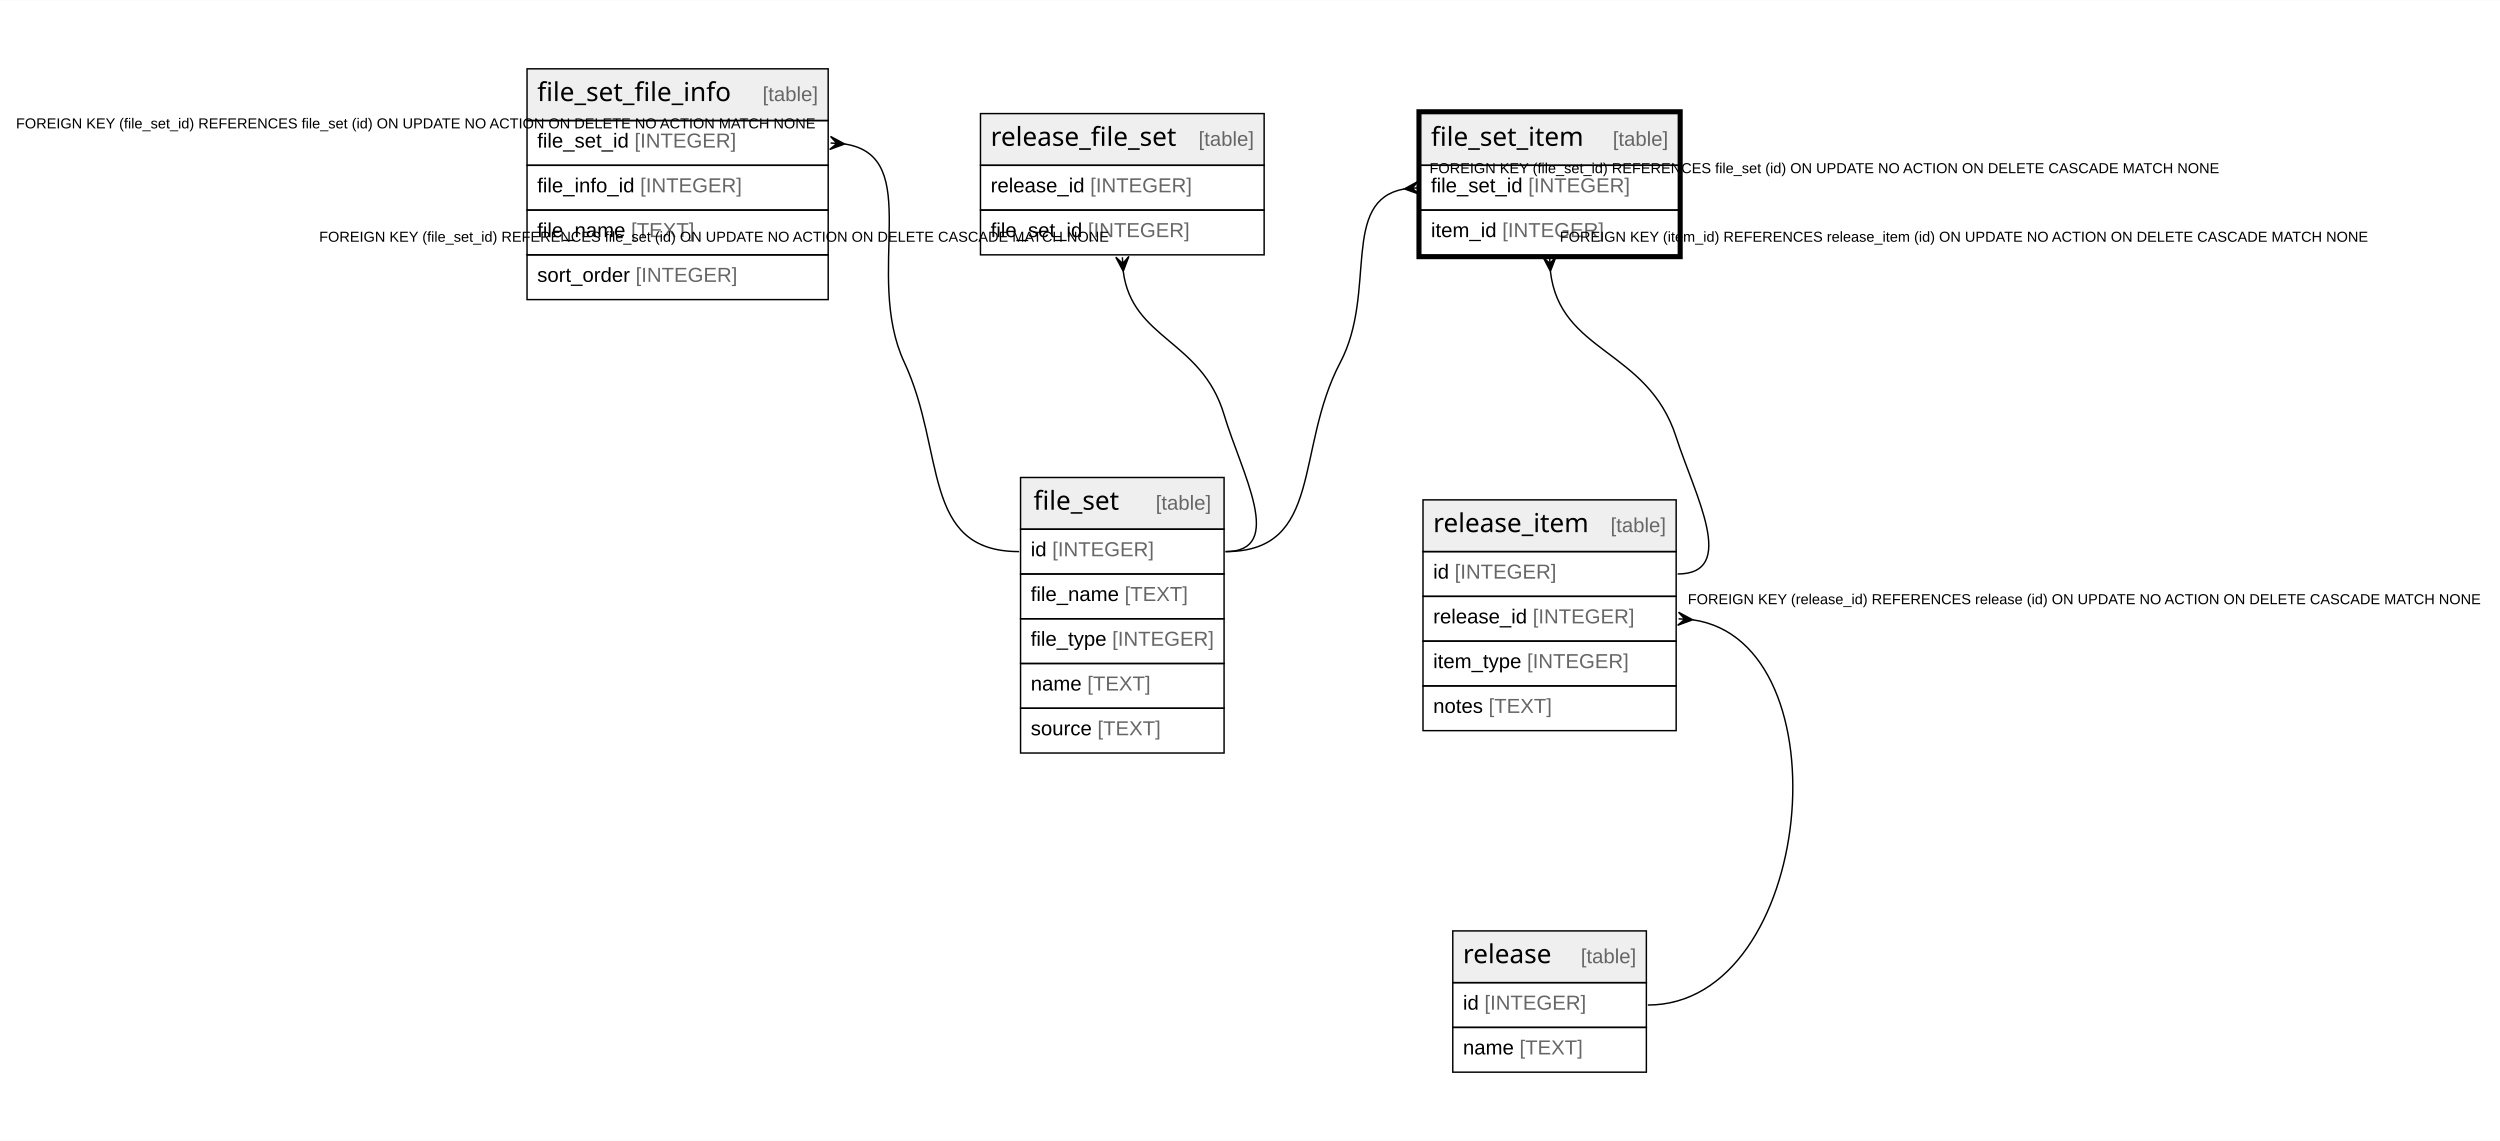
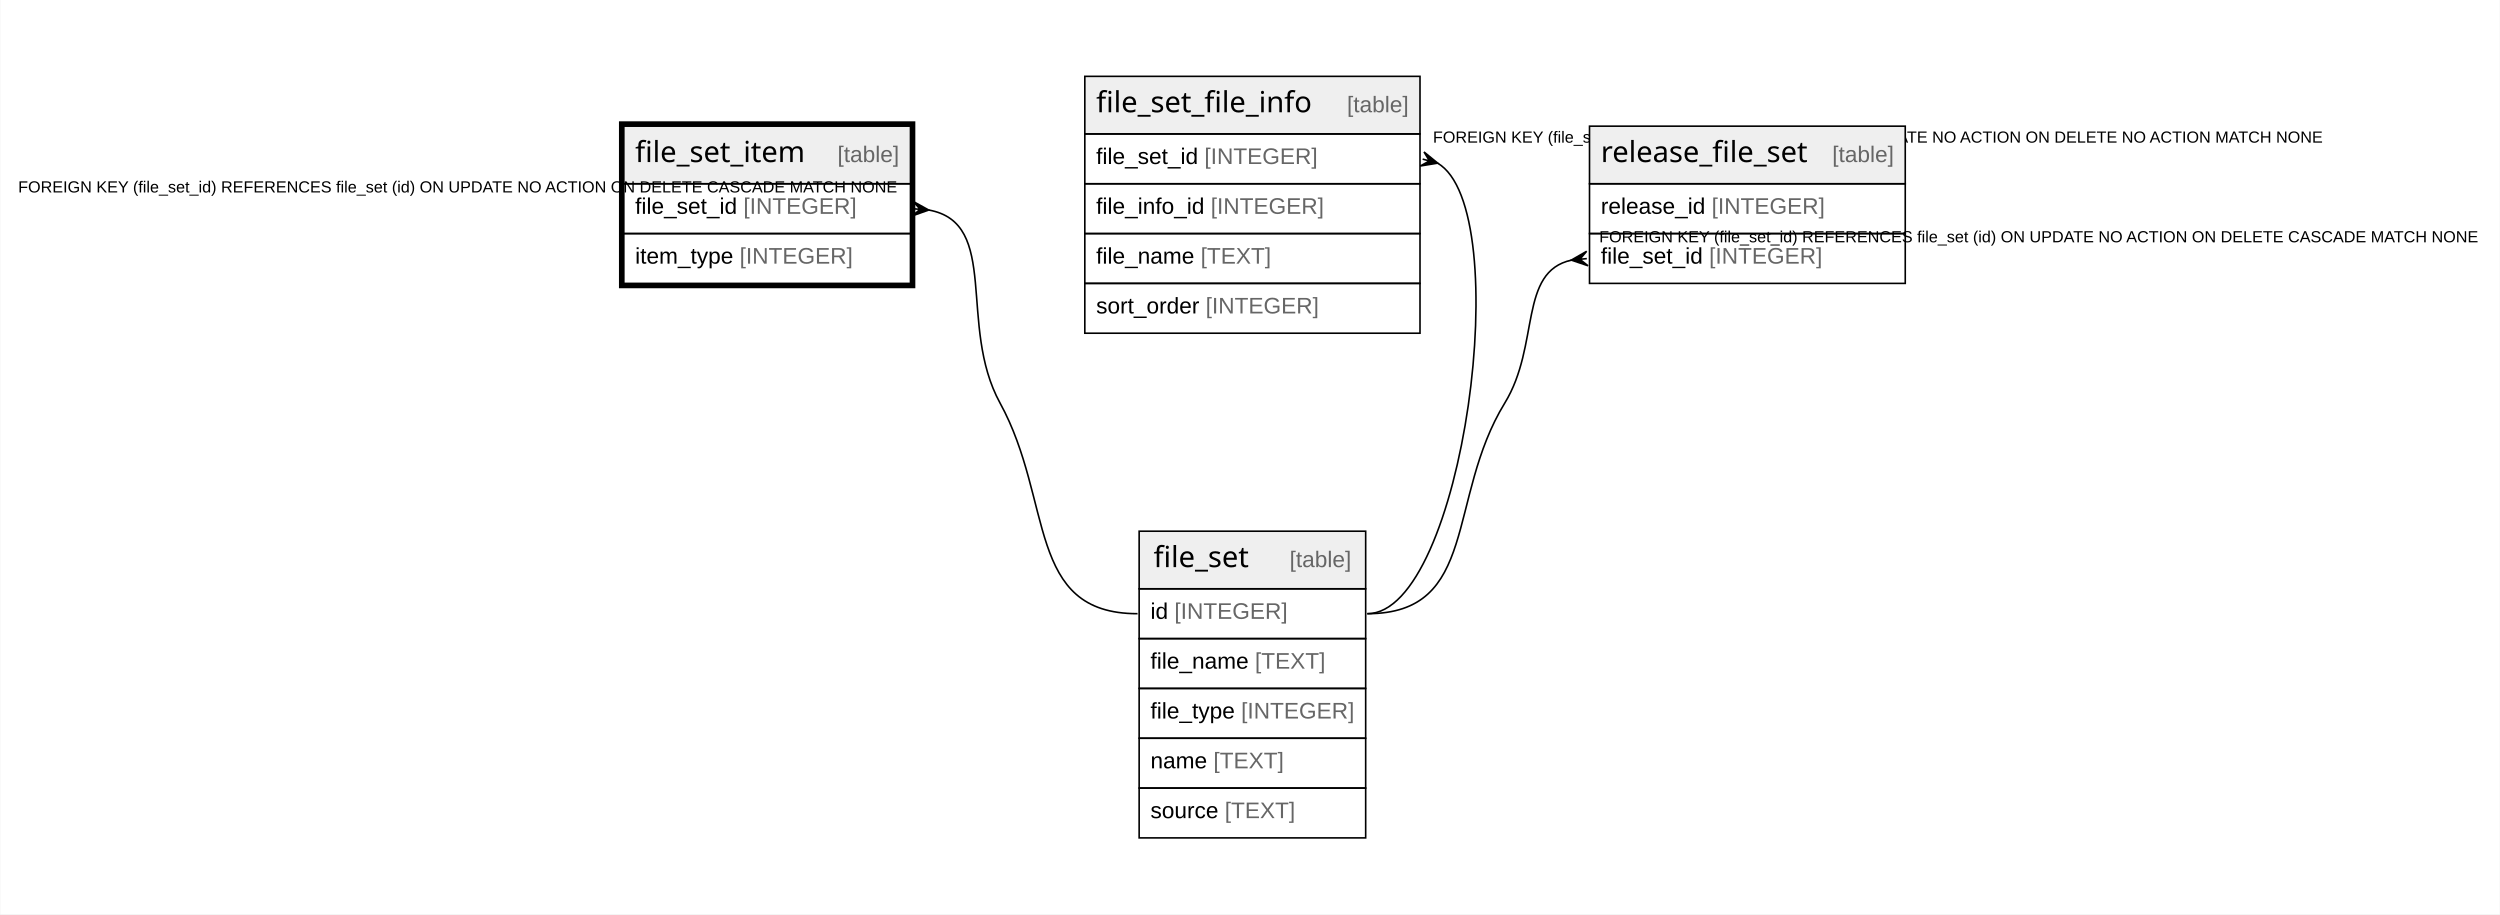
- <svg xmlns="http://www.w3.org/2000/svg" width="1720pt" height="785pt" viewBox="0.00 0.00 1720.24 784.80">
-   <g id="graph0" class="graph" transform="scale(1 1) rotate(0) translate(4 780.8)">
-     <polygon fill="white" stroke="none" points="-4,4 -4,-780.8 1716.24,-780.8 1716.24,4 -4,4" />
+ <svg xmlns="http://www.w3.org/2000/svg" width="1545pt" height="565pt" viewBox="0.00 0.00 1545.10 565.20">
+   <g id="graph0" class="graph" transform="scale(1 1) rotate(0) translate(4 561.2)">
+     <polygon fill="white" stroke="none" points="-4,4 -4,-561.2 1541.1,-561.2 1541.1,4 -4,4" />
    <g id="node1" class="node">
-       <polygon fill="#efefef" stroke="none" points="973.64,-667.2 973.64,-702.8 1150.87,-702.8 1150.87,-667.2 973.64,-667.2" />
-       <polygon fill="none" stroke="black" points="973.64,-667.2 973.64,-702.8 1150.87,-702.8 1150.87,-667.2 973.64,-667.2" />
-       <text text-anchor="start" x="980.64" y="-680.6" font-family="Arial Bold" font-size="18.00">file_set_item</text>
-       <text text-anchor="start" x="1074.62" y="-680.6" font-family="Arial" font-size="14.00">    </text>
-       <text text-anchor="start" x="1105.73" y="-680.6" font-family="Arial" font-size="14.00" fill="#666666">[table]</text>
-       <polygon fill="none" stroke="black" points="973.64,-636.4 973.64,-667.2 1150.87,-667.2 1150.87,-636.4 973.64,-636.4" />
-       <text text-anchor="start" x="980.64" y="-648.6" font-family="Arial" font-size="14.00">file_set_id </text>
-       <text text-anchor="start" x="1047.58" y="-648.6" font-family="Arial" font-size="14.00" fill="#666666">[INTEGER]</text>
-       <polygon fill="none" stroke="black" points="973.64,-605.6 973.64,-636.4 1150.87,-636.4 1150.87,-605.6 973.64,-605.6" />
-       <text text-anchor="start" x="980.64" y="-617.8" font-family="Arial" font-size="14.00">item_id </text>
-       <text text-anchor="start" x="1029.67" y="-617.8" font-family="Arial" font-size="14.00" fill="#666666">[INTEGER]</text>
-       <polygon fill="none" stroke="black" stroke-width="3" points="972.14,-604.1 972.14,-704.3 1152.37,-704.3 1152.37,-604.1 972.14,-604.1" />
+       <polygon fill="#efefef" stroke="none" points="381.43,-447.6 381.43,-483.2 558.65,-483.2 558.65,-447.6 381.43,-447.6" />
+       <polygon fill="none" stroke="black" points="381.43,-447.6 381.43,-483.2 558.65,-483.2 558.65,-447.6 381.43,-447.6" />
+       <text text-anchor="start" x="388.43" y="-461" font-family="Arial Bold" font-size="18.00">file_set_item</text>
+       <text text-anchor="start" x="482.4" y="-461" font-family="Arial" font-size="14.00">    </text>
+       <text text-anchor="start" x="513.52" y="-461" font-family="Arial" font-size="14.00" fill="#666666">[table]</text>
+       <polygon fill="none" stroke="black" points="381.43,-416.8 381.43,-447.6 558.65,-447.6 558.65,-416.8 381.43,-416.8" />
+       <text text-anchor="start" x="388.43" y="-429" font-family="Arial" font-size="14.00">file_set_id </text>
+       <text text-anchor="start" x="455.36" y="-429" font-family="Arial" font-size="14.00" fill="#666666">[INTEGER]</text>
+       <polygon fill="none" stroke="black" points="381.43,-386 381.43,-416.8 558.65,-416.8 558.65,-386 381.43,-386" />
+       <text text-anchor="start" x="388.43" y="-398.2" font-family="Arial" font-size="14.00">item_type </text>
+       <text text-anchor="start" x="453.01" y="-398.2" font-family="Arial" font-size="14.00" fill="#666666">[INTEGER]</text>
+       <polygon fill="none" stroke="black" stroke-width="3" points="379.93,-384.5 379.93,-484.7 560.15,-484.7 560.15,-384.5 379.93,-384.5" />
    </g>
    <g id="node2" class="node">
-       <polygon fill="#efefef" stroke="none" points="698.24,-416.8 698.24,-452.4 838.28,-452.4 838.28,-416.8 698.24,-416.8" />
-       <polygon fill="none" stroke="black" points="698.24,-416.8 698.24,-452.4 838.28,-452.4 838.28,-416.8 698.24,-416.8" />
-       <text text-anchor="start" x="707.14" y="-430.2" font-family="Arial Bold" font-size="18.00">file_set</text>
-       <text text-anchor="start" x="760.12" y="-430.2" font-family="Arial" font-size="14.00">    </text>
-       <text text-anchor="start" x="791.24" y="-430.2" font-family="Arial" font-size="14.00" fill="#666666">[table]</text>
-       <polygon fill="none" stroke="black" points="698.24,-386 698.24,-416.8 838.28,-416.8 838.28,-386 698.24,-386" />
-       <text text-anchor="start" x="705.24" y="-398.2" font-family="Arial" font-size="14.00">id </text>
-       <text text-anchor="start" x="720.02" y="-398.2" font-family="Arial" font-size="14.00" fill="#666666">[INTEGER]</text>
-       <polygon fill="none" stroke="black" points="698.24,-355.2 698.24,-386 838.28,-386 838.28,-355.2 698.24,-355.2" />
-       <text text-anchor="start" x="705.24" y="-367.4" font-family="Arial" font-size="14.00">file_name </text>
-       <text text-anchor="start" x="769.83" y="-367.4" font-family="Arial" font-size="14.00" fill="#666666">[TEXT]</text>
-       <polygon fill="none" stroke="black" points="698.24,-324.4 698.24,-355.2 838.28,-355.2 838.28,-324.4 698.24,-324.4" />
-       <text text-anchor="start" x="705.24" y="-336.6" font-family="Arial" font-size="14.00">file_type </text>
-       <text text-anchor="start" x="761.27" y="-336.6" font-family="Arial" font-size="14.00" fill="#666666">[INTEGER]</text>
-       <polygon fill="none" stroke="black" points="698.24,-293.6 698.24,-324.4 838.28,-324.4 838.28,-293.6 698.24,-293.6" />
-       <text text-anchor="start" x="705.24" y="-305.8" font-family="Arial" font-size="14.00">name </text>
-       <text text-anchor="start" x="744.15" y="-305.8" font-family="Arial" font-size="14.00" fill="#666666">[TEXT]</text>
-       <polygon fill="none" stroke="black" points="698.24,-262.8 698.24,-293.6 838.28,-293.6 838.28,-262.8 698.24,-262.8" />
-       <text text-anchor="start" x="705.24" y="-275" font-family="Arial" font-size="14.00">source </text>
-       <text text-anchor="start" x="751.15" y="-275" font-family="Arial" font-size="14.00" fill="#666666">[TEXT]</text>
+       <polygon fill="#efefef" stroke="none" points="700.02,-197.2 700.02,-232.8 840.06,-232.8 840.06,-197.2 700.02,-197.2" />
+       <polygon fill="none" stroke="black" points="700.02,-197.2 700.02,-232.8 840.06,-232.8 840.06,-197.2 700.02,-197.2" />
+       <text text-anchor="start" x="708.92" y="-210.6" font-family="Arial Bold" font-size="18.00">file_set</text>
+       <text text-anchor="start" x="761.9" y="-210.6" font-family="Arial" font-size="14.00">    </text>
+       <text text-anchor="start" x="793.02" y="-210.6" font-family="Arial" font-size="14.00" fill="#666666">[table]</text>
+       <polygon fill="none" stroke="black" points="700.02,-166.4 700.02,-197.2 840.06,-197.2 840.06,-166.4 700.02,-166.4" />
+       <text text-anchor="start" x="707.02" y="-178.6" font-family="Arial" font-size="14.00">id </text>
+       <text text-anchor="start" x="721.81" y="-178.6" font-family="Arial" font-size="14.00" fill="#666666">[INTEGER]</text>
+       <polygon fill="none" stroke="black" points="700.02,-135.6 700.02,-166.4 840.06,-166.4 840.06,-135.6 700.02,-135.6" />
+       <text text-anchor="start" x="707.02" y="-147.8" font-family="Arial" font-size="14.00">file_name </text>
+       <text text-anchor="start" x="771.61" y="-147.8" font-family="Arial" font-size="14.00" fill="#666666">[TEXT]</text>
+       <polygon fill="none" stroke="black" points="700.02,-104.8 700.02,-135.6 840.06,-135.6 840.06,-104.8 700.02,-104.8" />
+       <text text-anchor="start" x="707.02" y="-117" font-family="Arial" font-size="14.00">file_type </text>
+       <text text-anchor="start" x="763.05" y="-117" font-family="Arial" font-size="14.00" fill="#666666">[INTEGER]</text>
+       <polygon fill="none" stroke="black" points="700.02,-74 700.02,-104.8 840.06,-104.8 840.06,-74 700.02,-74" />
+       <text text-anchor="start" x="707.02" y="-86.2" font-family="Arial" font-size="14.00">name </text>
+       <text text-anchor="start" x="745.93" y="-86.2" font-family="Arial" font-size="14.00" fill="#666666">[TEXT]</text>
+       <polygon fill="none" stroke="black" points="700.02,-43.2 700.02,-74 840.06,-74 840.06,-43.2 700.02,-43.2" />
+       <text text-anchor="start" x="707.02" y="-55.4" font-family="Arial" font-size="14.00">source </text>
+       <text text-anchor="start" x="752.93" y="-55.4" font-family="Arial" font-size="14.00" fill="#666666">[TEXT]</text>
    </g>
    <g id="edge1" class="edge">
-       <path fill="none" stroke="black" d="M962.39,-650.97C917.84,-643.06 943.84,-580.13 918.26,-531.6 886.7,-471.73 906.96,-401.4 839.28,-401.4" />
-       <polygon fill="black" stroke="black" points="962.34,-650.97 971.95,-656.26 967.66,-651.4 971.98,-651.75 971.98,-651.75 971.98,-651.75 967.66,-651.4 972.67,-647.29 962.34,-650.97" />
-       <text text-anchor="start" x="979.64" y="-661.8" font-family="Arial" font-size="10.00">FOREIGN KEY (file_set_id) REFERENCES file_set (id) ON UPDATE NO ACTION ON DELETE CASCADE MATCH NONE</text>
-     </g>
-     <g id="node5" class="node">
-       <polygon fill="#efefef" stroke="none" points="975.16,-401.4 975.16,-437 1149.36,-437 1149.36,-401.4 975.16,-401.4" />
-       <polygon fill="none" stroke="black" points="975.16,-401.4 975.16,-437 1149.36,-437 1149.36,-401.4 975.16,-401.4" />
-       <text text-anchor="start" x="982.16" y="-414.8" font-family="Arial Bold" font-size="18.00">release_item</text>
-       <text text-anchor="start" x="1073.11" y="-414.8" font-family="Arial" font-size="14.00">    </text>
-       <text text-anchor="start" x="1104.22" y="-414.8" font-family="Arial" font-size="14.00" fill="#666666">[table]</text>
-       <polygon fill="none" stroke="black" points="975.16,-370.6 975.16,-401.4 1149.36,-401.4 1149.36,-370.6 975.16,-370.6" />
-       <text text-anchor="start" x="982.16" y="-382.8" font-family="Arial" font-size="14.00">id </text>
-       <text text-anchor="start" x="996.94" y="-382.8" font-family="Arial" font-size="14.00" fill="#666666">[INTEGER]</text>
-       <polygon fill="none" stroke="black" points="975.16,-339.8 975.16,-370.6 1149.36,-370.6 1149.36,-339.8 975.16,-339.8" />
-       <text text-anchor="start" x="982.16" y="-352" font-family="Arial" font-size="14.00">release_id </text>
-       <text text-anchor="start" x="1050.65" y="-352" font-family="Arial" font-size="14.00" fill="#666666">[INTEGER]</text>
-       <polygon fill="none" stroke="black" points="975.16,-309 975.16,-339.8 1149.36,-339.8 1149.36,-309 975.16,-309" />
-       <text text-anchor="start" x="982.16" y="-321.2" font-family="Arial" font-size="14.00">item_type </text>
-       <text text-anchor="start" x="1046.74" y="-321.2" font-family="Arial" font-size="14.00" fill="#666666">[INTEGER]</text>
-       <polygon fill="none" stroke="black" points="975.16,-278.2 975.16,-309 1149.36,-309 1149.36,-278.2 975.16,-278.2" />
-       <text text-anchor="start" x="982.16" y="-290.4" font-family="Arial" font-size="14.00">notes </text>
-       <text text-anchor="start" x="1020.29" y="-290.4" font-family="Arial" font-size="14.00" fill="#666666">[TEXT]</text>
-     </g>
-     <g id="edge4" class="edge">
-       <path fill="none" stroke="black" d="M1062.84,-594.17C1069.39,-537.7 1129.85,-540.95 1149.36,-480.2 1162.16,-440.34 1192.23,-386 1150.36,-386" />
-       <polygon fill="black" stroke="black" points="1062.83,-594.28 1057.78,-604.02 1062.54,-599.61 1062.3,-603.93 1062.3,-603.93 1062.3,-603.93 1062.54,-599.61 1066.77,-604.52 1062.83,-594.28" />
-       <text text-anchor="start" x="1069.26" y="-614.6" font-family="Arial" font-size="10.00">FOREIGN KEY (item_id) REFERENCES release_item (id) ON UPDATE NO ACTION ON DELETE CASCADE MATCH NONE</text>
+       <path fill="none" stroke="black" d="M569.9,-431.37C614.36,-423.41 587.66,-360.1 614.04,-312 647.27,-251.41 629.92,-181.8 699.02,-181.8" />
+       <polygon fill="black" stroke="black" points="569.95,-431.36 559.62,-427.69 564.64,-431.79 560.32,-432.15 560.32,-432.15 560.32,-432.15 564.64,-431.79 560.35,-436.66 569.95,-431.36" />
+       <text text-anchor="start" x="7" y="-442.2" font-family="Arial" font-size="10.00">FOREIGN KEY (file_set_id) REFERENCES file_set (id) ON UPDATE NO ACTION ON DELETE CASCADE MATCH NONE</text>
    </g>
    <g id="node3" class="node">
-       <polygon fill="#efefef" stroke="none" points="358.65,-698 358.65,-733.6 565.87,-733.6 565.87,-698 358.65,-698" />
-       <polygon fill="none" stroke="black" points="358.65,-698 358.65,-733.6 565.87,-733.6 565.87,-698 358.65,-698" />
-       <text text-anchor="start" x="365.65" y="-711.4" font-family="Arial Bold" font-size="18.00">file_set_file_info</text>
-       <text text-anchor="start" x="489.61" y="-711.4" font-family="Arial" font-size="14.00">    </text>
-       <text text-anchor="start" x="520.73" y="-711.4" font-family="Arial" font-size="14.00" fill="#666666">[table]</text>
-       <polygon fill="none" stroke="black" points="358.65,-667.2 358.65,-698 565.87,-698 565.87,-667.2 358.65,-667.2" />
-       <text text-anchor="start" x="365.65" y="-679.4" font-family="Arial" font-size="14.00">file_set_id </text>
-       <text text-anchor="start" x="432.58" y="-679.4" font-family="Arial" font-size="14.00" fill="#666666">[INTEGER]</text>
-       <polygon fill="none" stroke="black" points="358.65,-636.4 358.65,-667.2 565.87,-667.2 565.87,-636.4 358.65,-636.4" />
-       <text text-anchor="start" x="365.65" y="-648.6" font-family="Arial" font-size="14.00">file_info_id </text>
-       <text text-anchor="start" x="436.48" y="-648.6" font-family="Arial" font-size="14.00" fill="#666666">[INTEGER]</text>
-       <polygon fill="none" stroke="black" points="358.65,-605.6 358.65,-636.4 565.87,-636.4 565.87,-605.6 358.65,-605.6" />
-       <text text-anchor="start" x="365.65" y="-617.8" font-family="Arial" font-size="14.00">file_name </text>
-       <text text-anchor="start" x="430.24" y="-617.8" font-family="Arial" font-size="14.00" fill="#666666">[TEXT]</text>
-       <polygon fill="none" stroke="black" points="358.65,-574.8 358.65,-605.6 565.87,-605.6 565.87,-574.8 358.65,-574.8" />
-       <text text-anchor="start" x="365.65" y="-587" font-family="Arial" font-size="14.00">sort_order </text>
-       <text text-anchor="start" x="433.35" y="-587" font-family="Arial" font-size="14.00" fill="#666666">[INTEGER]</text>
+       <polygon fill="#efefef" stroke="none" points="666.43,-478.4 666.43,-514 873.65,-514 873.65,-478.4 666.43,-478.4" />
+       <polygon fill="none" stroke="black" points="666.43,-478.4 666.43,-514 873.65,-514 873.65,-478.4 666.43,-478.4" />
+       <text text-anchor="start" x="673.43" y="-491.8" font-family="Arial Bold" font-size="18.00">file_set_file_info</text>
+       <text text-anchor="start" x="797.39" y="-491.8" font-family="Arial" font-size="14.00">    </text>
+       <text text-anchor="start" x="828.51" y="-491.8" font-family="Arial" font-size="14.00" fill="#666666">[table]</text>
+       <polygon fill="none" stroke="black" points="666.43,-447.6 666.43,-478.4 873.65,-478.4 873.65,-447.6 666.43,-447.6" />
+       <text text-anchor="start" x="673.43" y="-459.8" font-family="Arial" font-size="14.00">file_set_id </text>
+       <text text-anchor="start" x="740.36" y="-459.8" font-family="Arial" font-size="14.00" fill="#666666">[INTEGER]</text>
+       <polygon fill="none" stroke="black" points="666.43,-416.8 666.43,-447.6 873.65,-447.6 873.65,-416.8 666.43,-416.8" />
+       <text text-anchor="start" x="673.43" y="-429" font-family="Arial" font-size="14.00">file_info_id </text>
+       <text text-anchor="start" x="744.26" y="-429" font-family="Arial" font-size="14.00" fill="#666666">[INTEGER]</text>
+       <polygon fill="none" stroke="black" points="666.43,-386 666.43,-416.8 873.65,-416.8 873.65,-386 666.43,-386" />
+       <text text-anchor="start" x="673.43" y="-398.2" font-family="Arial" font-size="14.00">file_name </text>
+       <text text-anchor="start" x="738.03" y="-398.2" font-family="Arial" font-size="14.00" fill="#666666">[TEXT]</text>
+       <polygon fill="none" stroke="black" points="666.43,-355.2 666.43,-386 873.65,-386 873.65,-355.2 666.43,-355.2" />
+       <text text-anchor="start" x="673.43" y="-367.4" font-family="Arial" font-size="14.00">sort_order </text>
+       <text text-anchor="start" x="741.13" y="-367.4" font-family="Arial" font-size="14.00" fill="#666666">[INTEGER]</text>
    </g>
    <g id="edge2" class="edge">
-       <path fill="none" stroke="black" d="M577.11,-681.89C632.76,-673.51 589.86,-592.45 618.26,-531.6 646.88,-470.27 629.56,-401.4 697.24,-401.4" />
-       <polygon fill="black" stroke="black" points="577.18,-681.89 566.89,-678.09 571.85,-682.26 567.53,-682.55 567.53,-682.55 567.53,-682.55 571.85,-682.26 567.51,-687.07 577.18,-681.89" />
-       <text text-anchor="start" x="7" y="-692.6" font-family="Arial" font-size="10.00">FOREIGN KEY (file_set_id) REFERENCES file_set (id) ON UPDATE NO ACTION ON DELETE NO ACTION MATCH NONE</text>
+       <path fill="none" stroke="black" d="M884.43,-460.4C933.68,-432.05 900.43,-181.8 841.06,-181.8" />
+       <polygon fill="black" stroke="black" points="884.63,-460.34 873.81,-458.57 879.48,-461.71 875.29,-462.83 875.29,-462.83 875.29,-462.83 879.48,-461.71 876.13,-467.26 884.63,-460.34" />
+       <text text-anchor="start" x="881.65" y="-473" font-family="Arial" font-size="10.00">FOREIGN KEY (file_set_id) REFERENCES file_set (id) ON UPDATE NO ACTION ON DELETE NO ACTION MATCH NONE</text>
    </g>
    <g id="node4" class="node">
-       <polygon fill="#efefef" stroke="none" points="670.66,-667.2 670.66,-702.8 865.85,-702.8 865.85,-667.2 670.66,-667.2" />
-       <polygon fill="none" stroke="black" points="670.66,-667.2 670.66,-702.8 865.85,-702.8 865.85,-667.2 670.66,-667.2" />
-       <text text-anchor="start" x="677.66" y="-680.6" font-family="Arial Bold" font-size="18.00">release_file_set</text>
-       <text text-anchor="start" x="789.6" y="-680.6" font-family="Arial" font-size="14.00">    </text>
-       <text text-anchor="start" x="820.72" y="-680.6" font-family="Arial" font-size="14.00" fill="#666666">[table]</text>
-       <polygon fill="none" stroke="black" points="670.66,-636.4 670.66,-667.2 865.85,-667.2 865.85,-636.4 670.66,-636.4" />
-       <text text-anchor="start" x="677.66" y="-648.6" font-family="Arial" font-size="14.00">release_id </text>
-       <text text-anchor="start" x="746.15" y="-648.6" font-family="Arial" font-size="14.00" fill="#666666">[INTEGER]</text>
-       <polygon fill="none" stroke="black" points="670.66,-605.6 670.66,-636.4 865.85,-636.4 865.85,-605.6 670.66,-605.6" />
-       <text text-anchor="start" x="677.66" y="-617.8" font-family="Arial" font-size="14.00">file_set_id </text>
-       <text text-anchor="start" x="744.59" y="-617.8" font-family="Arial" font-size="14.00" fill="#666666">[INTEGER]</text>
+       <polygon fill="#efefef" stroke="none" points="978.44,-447.6 978.44,-483.2 1173.64,-483.2 1173.64,-447.6 978.44,-447.6" />
+       <polygon fill="none" stroke="black" points="978.44,-447.6 978.44,-483.2 1173.64,-483.2 1173.64,-447.6 978.44,-447.6" />
+       <text text-anchor="start" x="985.44" y="-461" font-family="Arial Bold" font-size="18.00">release_file_set</text>
+       <text text-anchor="start" x="1097.38" y="-461" font-family="Arial" font-size="14.00">    </text>
+       <text text-anchor="start" x="1128.5" y="-461" font-family="Arial" font-size="14.00" fill="#666666">[table]</text>
+       <polygon fill="none" stroke="black" points="978.44,-416.8 978.44,-447.6 1173.64,-447.6 1173.64,-416.8 978.44,-416.8" />
+       <text text-anchor="start" x="985.44" y="-429" font-family="Arial" font-size="14.00">release_id </text>
+       <text text-anchor="start" x="1053.93" y="-429" font-family="Arial" font-size="14.00" fill="#666666">[INTEGER]</text>
+       <polygon fill="none" stroke="black" points="978.44,-386 978.44,-416.8 1173.64,-416.8 1173.64,-386 978.44,-386" />
+       <text text-anchor="start" x="985.44" y="-398.2" font-family="Arial" font-size="14.00">file_set_id </text>
+       <text text-anchor="start" x="1052.38" y="-398.2" font-family="Arial" font-size="14.00" fill="#666666">[INTEGER]</text>
    </g>
    <g id="edge3" class="edge">
-       <path fill="none" stroke="black" d="M768.9,-594.2C775,-547.26 822.83,-547.21 838.28,-495.6 850.28,-455.49 881.15,-401.4 839.28,-401.4" />
-       <polygon fill="black" stroke="black" points="768.9,-594.29 763.79,-603.99 768.57,-599.61 768.3,-603.93 768.3,-603.93 768.3,-603.93 768.57,-599.61 772.77,-604.54 768.9,-594.29" />
-       <text text-anchor="start" x="215.6" y="-614.6" font-family="Arial" font-size="10.00">FOREIGN KEY (file_set_id) REFERENCES file_set (id) ON UPDATE NO ACTION ON DELETE CASCADE MATCH NONE</text>
-     </g>
-     <g id="node6" class="node">
-       <polygon fill="#efefef" stroke="none" points="995.65,-104.8 995.65,-140.4 1128.86,-140.4 1128.86,-104.8 995.65,-104.8" />
-       <polygon fill="none" stroke="black" points="995.65,-104.8 995.65,-140.4 1128.86,-140.4 1128.86,-104.8 995.65,-104.8" />
-       <text text-anchor="start" x="1002.65" y="-118.2" font-family="Arial Bold" font-size="18.00">release</text>
-       <text text-anchor="start" x="1052.61" y="-118.2" font-family="Arial" font-size="14.00">    </text>
-       <text text-anchor="start" x="1083.73" y="-118.2" font-family="Arial" font-size="14.00" fill="#666666">[table]</text>
-       <polygon fill="none" stroke="black" points="995.65,-74 995.65,-104.8 1128.86,-104.8 1128.86,-74 995.65,-74" />
-       <text text-anchor="start" x="1002.65" y="-86.2" font-family="Arial" font-size="14.00">id </text>
-       <text text-anchor="start" x="1017.44" y="-86.2" font-family="Arial" font-size="14.00" fill="#666666">[INTEGER]</text>
-       <polygon fill="none" stroke="black" points="995.65,-43.2 995.65,-74 1128.86,-74 1128.86,-43.2 995.65,-43.2" />
-       <text text-anchor="start" x="1002.65" y="-55.4" font-family="Arial" font-size="14.00">name </text>
-       <text text-anchor="start" x="1041.56" y="-55.4" font-family="Arial" font-size="14.00" fill="#666666">[TEXT]</text>
-     </g>
-     <g id="edge5" class="edge">
-       <path fill="none" stroke="black" d="M1160.74,-354.48C1267.51,-339.35 1244.76,-89.4 1129.86,-89.4" />
-       <polygon fill="black" stroke="black" points="1160.67,-354.49 1150.38,-350.69 1155.35,-354.86 1151.03,-355.15 1151.03,-355.15 1151.03,-355.15 1155.35,-354.86 1151,-359.67 1160.67,-354.49" />
-       <text text-anchor="start" x="1157.36" y="-365.2" font-family="Arial" font-size="10.00">FOREIGN KEY (release_id) REFERENCES release (id) ON UPDATE NO ACTION ON DELETE CASCADE MATCH NONE</text>
+       <path fill="none" stroke="black" d="M967.4,-400.42C934.34,-393.22 948.03,-347.87 926.04,-312 889.92,-253.09 910.16,-181.8 841.06,-181.8" />
+       <polygon fill="black" stroke="black" points="967.16,-400.39 976.67,-405.85 972.47,-400.91 976.78,-401.33 976.78,-401.33 976.78,-401.33 972.47,-400.91 977.55,-396.89 967.16,-400.39" />
+       <text text-anchor="start" x="984.44" y="-411.4" font-family="Arial" font-size="10.00">FOREIGN KEY (file_set_id) REFERENCES file_set (id) ON UPDATE NO ACTION ON DELETE CASCADE MATCH NONE</text>
    </g>
  </g>
</svg>
